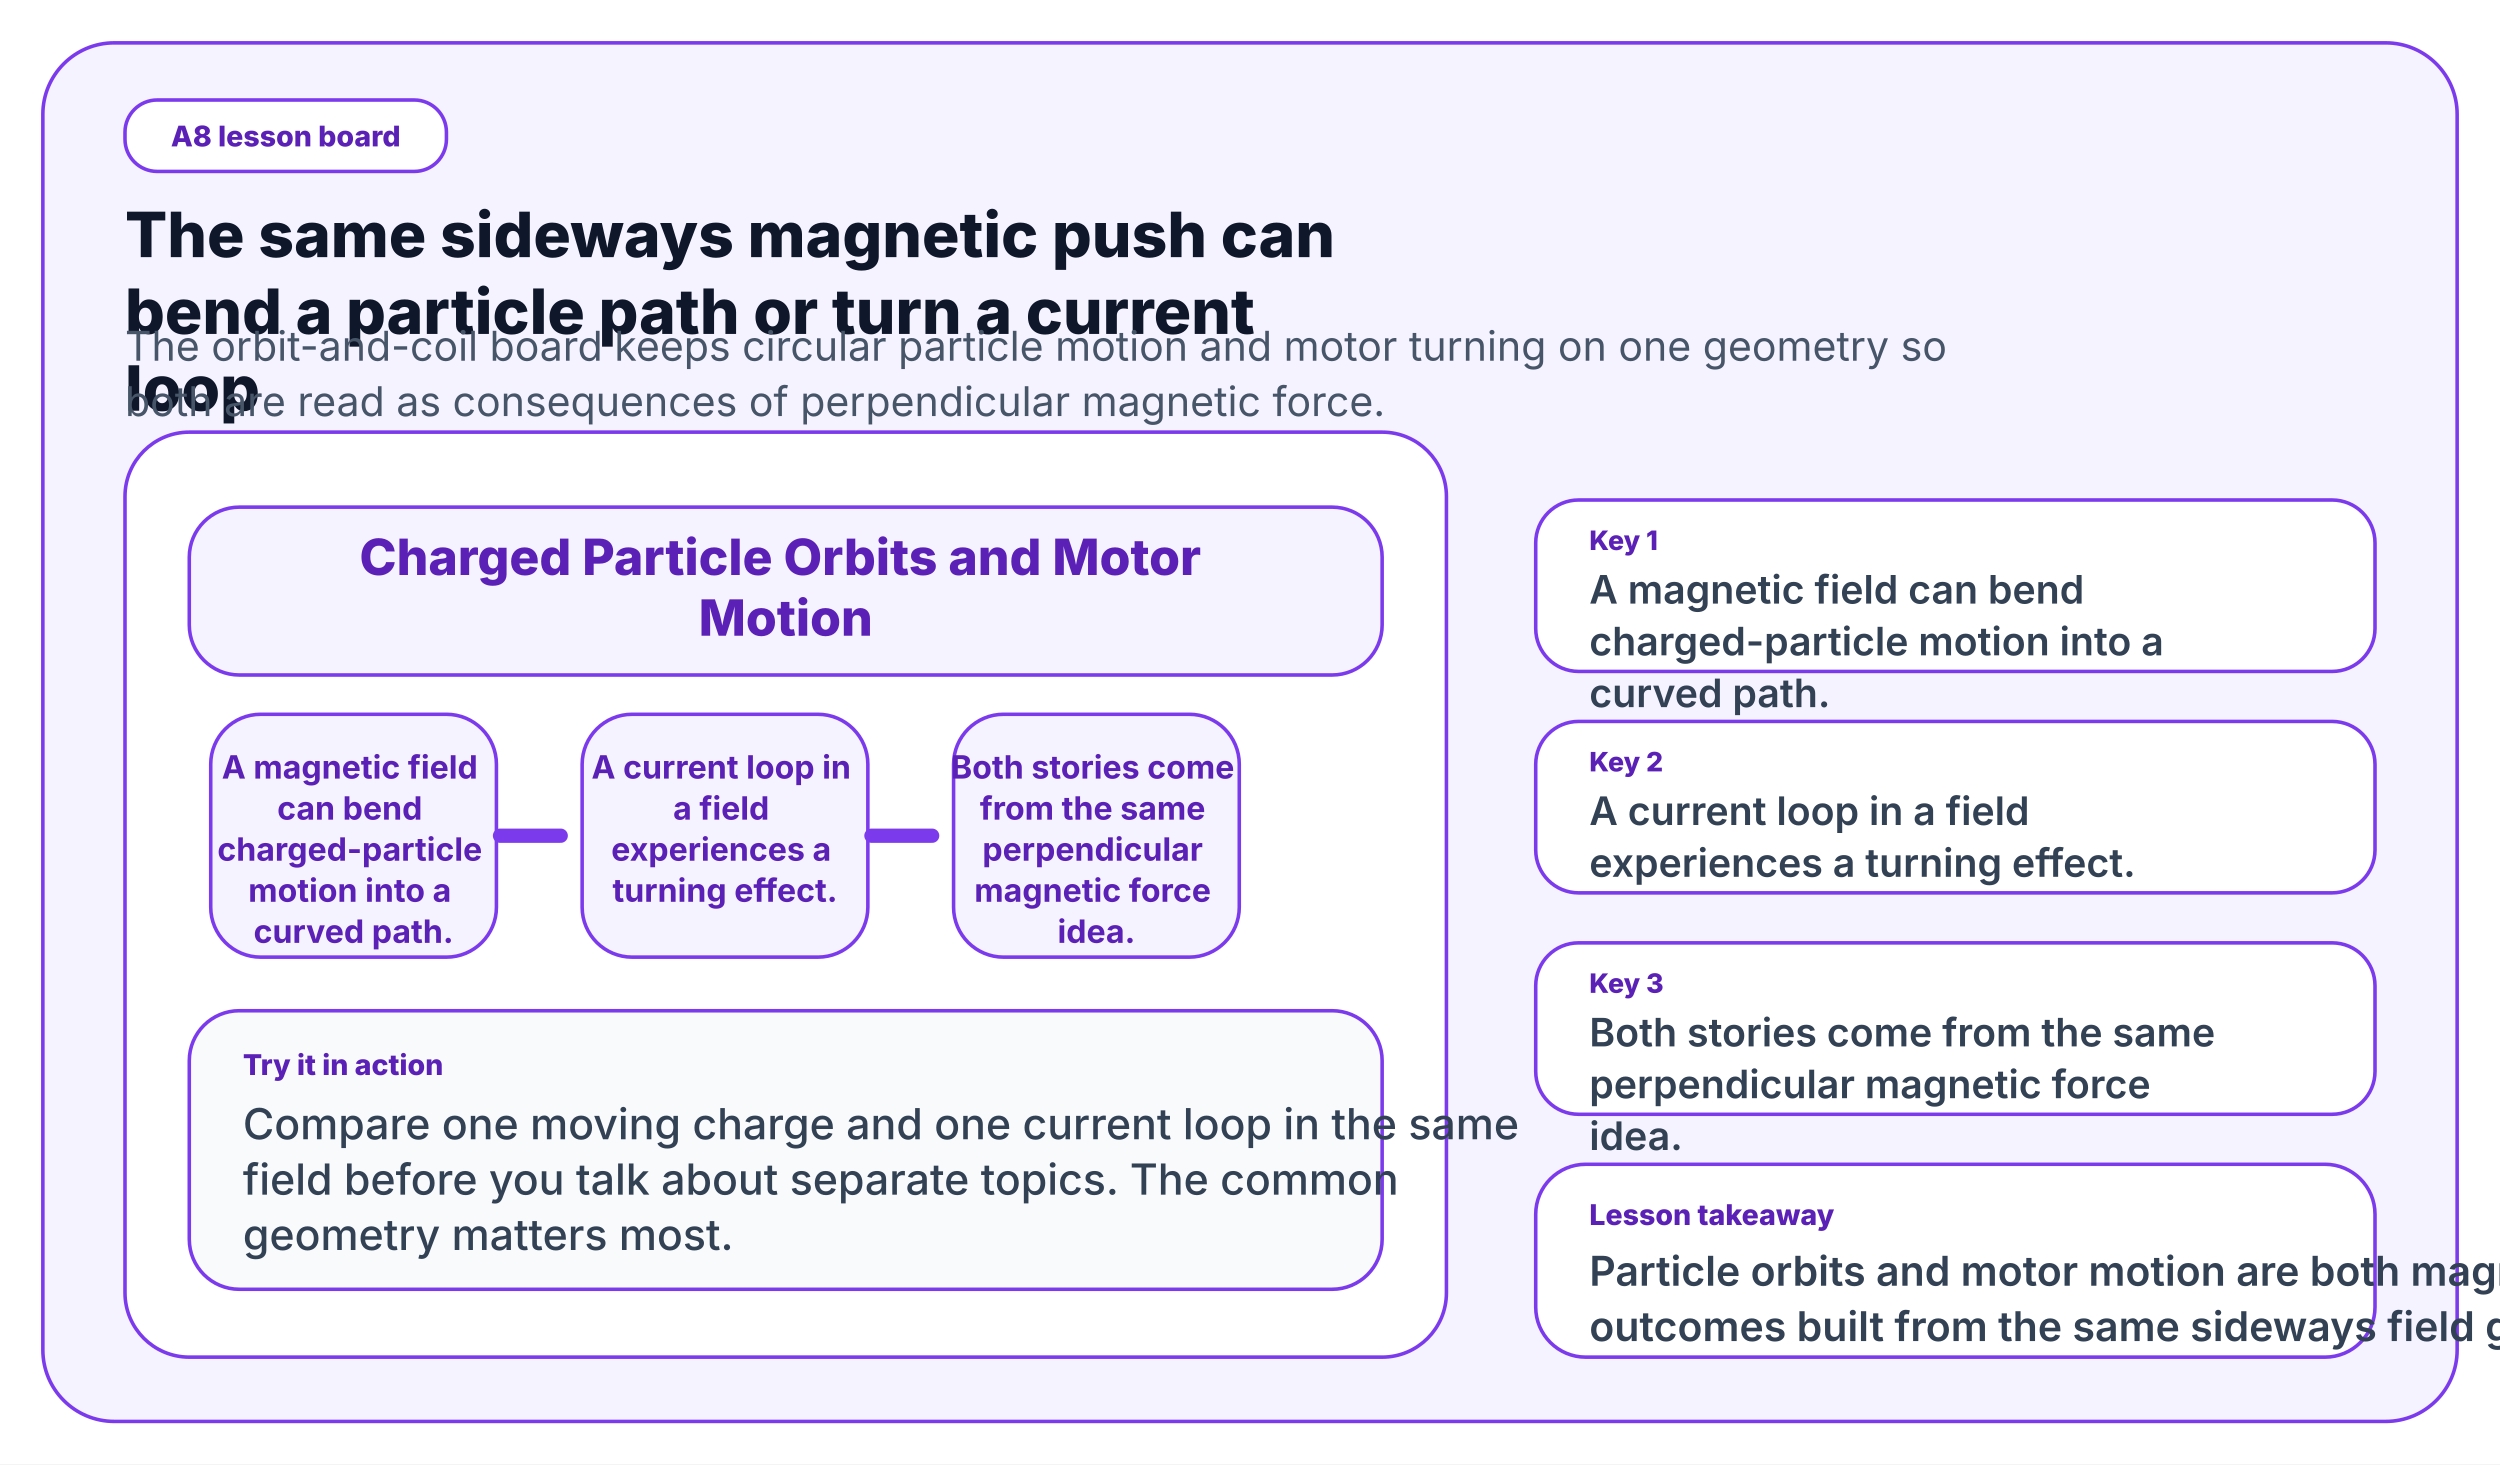
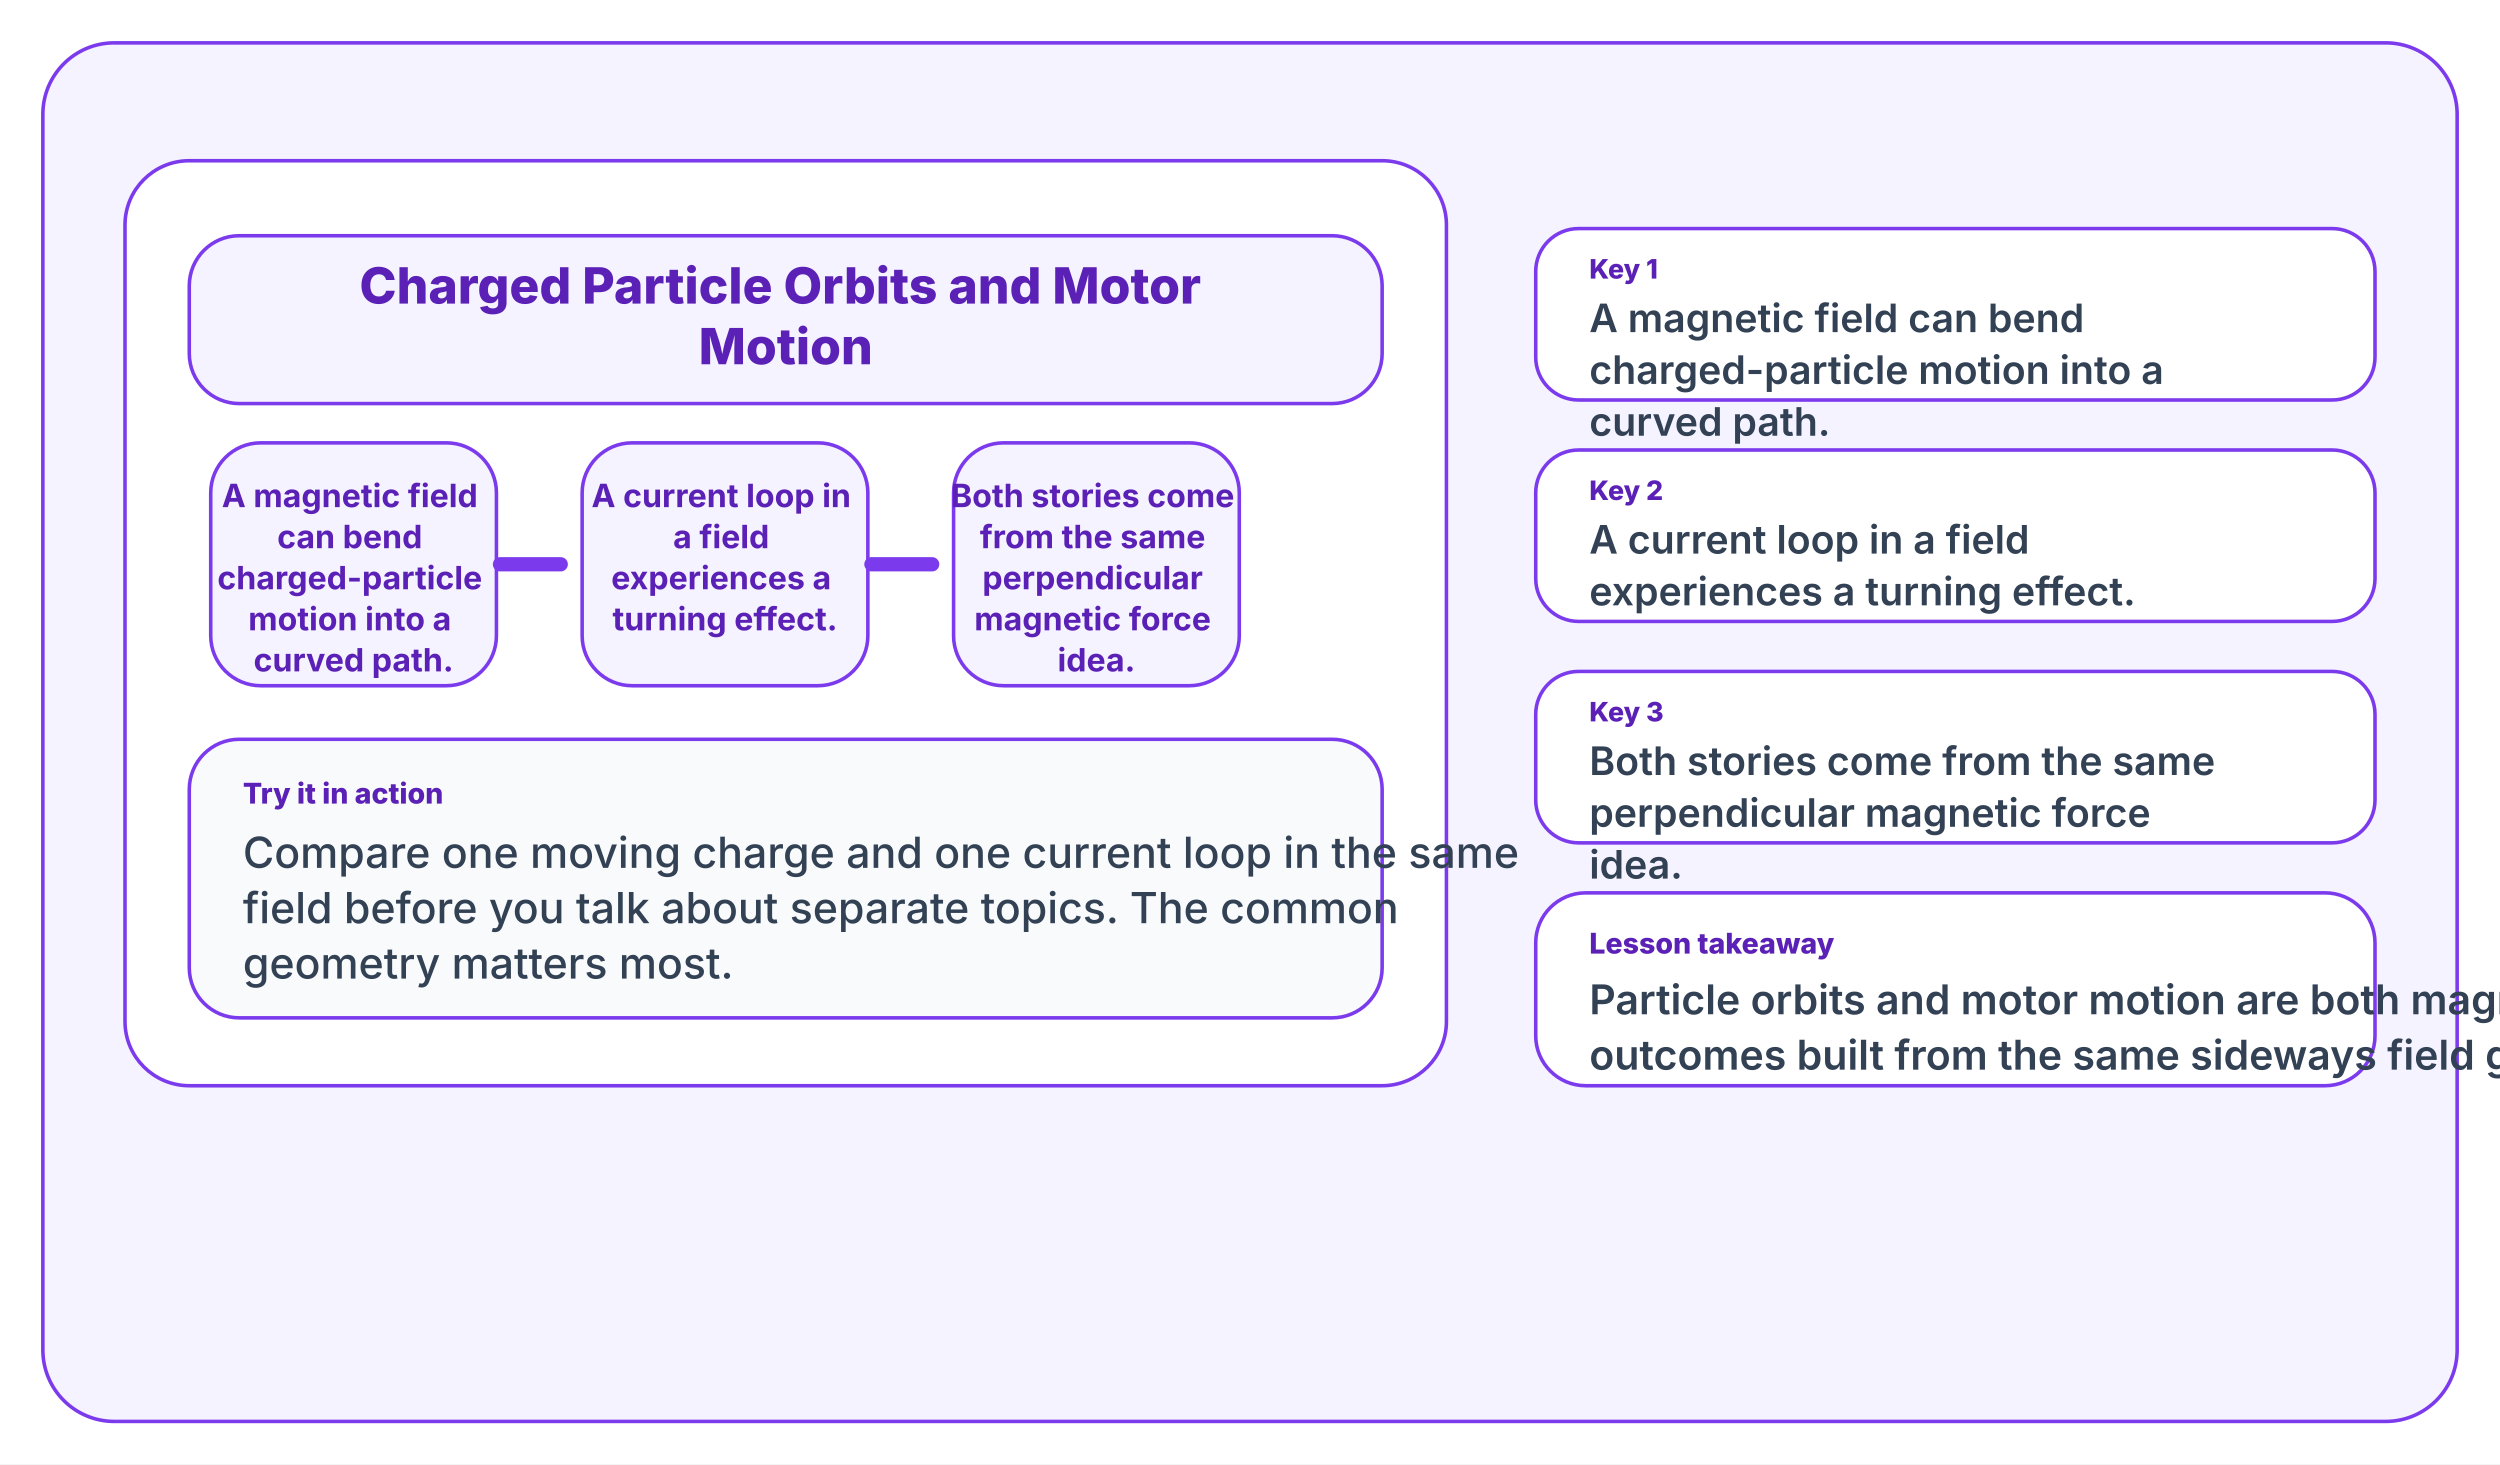
<svg xmlns="http://www.w3.org/2000/svg" width="1400" height="820" viewBox="0 0 1400 820">
  <rect width="1400" height="820" fill="#ffffff" />
  <rect x="24" y="24" width="1352" height="772" rx="40" fill="#f5f3ff" stroke="#7c3aed" stroke-width="2" />
-   <rect x="70" y="56" width="180" height="40" rx="18" fill="#ffffff" stroke="#7c3aed" stroke-width="2" />
-   <text x="160" y="82" fill="#5b21b6" font-size="16" font-family="Inter, Segoe UI, Arial, sans-serif" font-weight="800" text-anchor="middle">
-     <tspan x="160" dy="0">A8 lesson board</tspan>
-   </text>
-   <text x="70" y="144" fill="#0f172a" font-size="35" font-family="Inter, Segoe UI, Arial, sans-serif" font-weight="800" text-anchor="start">
-     <tspan x="70" dy="0">The same sideways magnetic push can</tspan>
-     <tspan x="70" dy="43">bend a particle path or turn a current</tspan>
-     <tspan x="70" dy="43">loop</tspan>
-   </text>
-   <text x="70" y="202" fill="#475569" font-size="23" font-family="Inter, Segoe UI, Arial, sans-serif" font-weight="400" text-anchor="start">
-     <tspan x="70" dy="0">The orbit-and-coil board keeps circular particle motion and motor turning on one geometry so</tspan>
-     <tspan x="70" dy="31">both are read as consequences of perpendicular magnetic force.</tspan>
-   </text>
-   <rect x="70" y="242" width="740" height="518" rx="36" fill="#ffffff" stroke="#7c3aed" stroke-width="2" />
-   <rect x="106" y="284" width="668" height="94" rx="28" fill="#f5f3ff" stroke="#7c3aed" stroke-width="2" />
-   <text x="440" y="322" fill="#5b21b6" font-size="28" font-family="Inter, Segoe UI, Arial, sans-serif" font-weight="800" text-anchor="middle">
+   <rect x="70" y="90" width="740" height="518" rx="36" fill="#ffffff" stroke="#7c3aed" stroke-width="2" />
+   <rect x="106" y="132" width="668" height="94" rx="28" fill="#f5f3ff" stroke="#7c3aed" stroke-width="2" />
+   <text x="440" y="170" fill="#5b21b6" font-size="28" font-family="Inter, Segoe UI, Arial, sans-serif" font-weight="800" text-anchor="middle">
    <tspan x="440" dy="0">Charged Particle Orbits and Motor</tspan>
    <tspan x="440" dy="34">Motion</tspan>
  </text>
-   <rect x="118" y="400" width="160" height="136" rx="28" fill="#f5f3ff" stroke="#7c3aed" stroke-width="2" />
-   <text x="198" y="436" fill="#5b21b6" font-size="18" font-family="Inter, Segoe UI, Arial, sans-serif" font-weight="700" text-anchor="middle">
+   <rect x="118" y="248" width="160" height="136" rx="28" fill="#f5f3ff" stroke="#7c3aed" stroke-width="2" />
+   <text x="198" y="284" fill="#5b21b6" font-size="18" font-family="Inter, Segoe UI, Arial, sans-serif" font-weight="700" text-anchor="middle">
    <tspan x="198" dy="0">A magnetic field</tspan>
    <tspan x="198" dy="23">can bend</tspan>
    <tspan x="198" dy="23">charged-particle</tspan>
    <tspan x="198" dy="23">motion into a</tspan>
    <tspan x="198" dy="23">curved path.</tspan>
  </text>
-   <rect x="326" y="400" width="160" height="136" rx="28" fill="#f5f3ff" stroke="#7c3aed" stroke-width="2" />
-   <text x="406" y="436" fill="#5b21b6" font-size="18" font-family="Inter, Segoe UI, Arial, sans-serif" font-weight="700" text-anchor="middle">
+   <rect x="326" y="248" width="160" height="136" rx="28" fill="#f5f3ff" stroke="#7c3aed" stroke-width="2" />
+   <text x="406" y="284" fill="#5b21b6" font-size="18" font-family="Inter, Segoe UI, Arial, sans-serif" font-weight="700" text-anchor="middle">
    <tspan x="406" dy="0">A current loop in</tspan>
    <tspan x="406" dy="23">a field</tspan>
    <tspan x="406" dy="23">experiences a</tspan>
    <tspan x="406" dy="23">turning effect.</tspan>
  </text>
-   <rect x="534" y="400" width="160" height="136" rx="28" fill="#f5f3ff" stroke="#7c3aed" stroke-width="2" />
-   <text x="614" y="436" fill="#5b21b6" font-size="18" font-family="Inter, Segoe UI, Arial, sans-serif" font-weight="700" text-anchor="middle">
+   <rect x="534" y="248" width="160" height="136" rx="28" fill="#f5f3ff" stroke="#7c3aed" stroke-width="2" />
+   <text x="614" y="284" fill="#5b21b6" font-size="18" font-family="Inter, Segoe UI, Arial, sans-serif" font-weight="700" text-anchor="middle">
    <tspan x="614" dy="0">Both stories come</tspan>
    <tspan x="614" dy="23">from the same</tspan>
    <tspan x="614" dy="23">perpendicular</tspan>
    <tspan x="614" dy="23">magnetic force</tspan>
    <tspan x="614" dy="23">idea.</tspan>
  </text>
-   <line x1="280" y1="468" x2="314" y2="468" stroke="#7c3aed" stroke-width="8" stroke-linecap="round" />
-   <line x1="488" y1="468" x2="522" y2="468" stroke="#7c3aed" stroke-width="8" stroke-linecap="round" />
-   <rect x="106" y="566" width="668" height="156" rx="28" fill="#f8fafc" stroke="#7c3aed" stroke-width="2" />
-   <text x="136" y="602" fill="#5b21b6" font-size="16" font-family="Inter, Segoe UI, Arial, sans-serif" font-weight="800" text-anchor="start">
+   <line x1="280" y1="316" x2="314" y2="316" stroke="#7c3aed" stroke-width="8" stroke-linecap="round" />
+   <line x1="488" y1="316" x2="522" y2="316" stroke="#7c3aed" stroke-width="8" stroke-linecap="round" />
+   <rect x="106" y="414" width="668" height="156" rx="28" fill="#f8fafc" stroke="#7c3aed" stroke-width="2" />
+   <text x="136" y="450" fill="#5b21b6" font-size="16" font-family="Inter, Segoe UI, Arial, sans-serif" font-weight="800" text-anchor="start">
    <tspan x="136" dy="0">Try it in action</tspan>
  </text>
-   <text x="136" y="638" fill="#334155" font-size="24" font-family="Inter, Segoe UI, Arial, sans-serif" font-weight="500" text-anchor="start">
+   <text x="136" y="486" fill="#334155" font-size="24" font-family="Inter, Segoe UI, Arial, sans-serif" font-weight="500" text-anchor="start">
    <tspan x="136" dy="0">Compare one moving charge and one current loop in the same</tspan>
    <tspan x="136" dy="31">field before you talk about separate topics. The common</tspan>
    <tspan x="136" dy="31">geometry matters most.</tspan>
  </text>
-   <rect x="860" y="280" width="470" height="96" rx="24" fill="#ffffff" stroke="#7c3aed" stroke-width="2" />
-   <text x="890" y="308" fill="#5b21b6" font-size="15" font-family="Inter, Segoe UI, Arial, sans-serif" font-weight="800" text-anchor="start">
+   <rect x="860" y="128" width="470" height="96" rx="24" fill="#ffffff" stroke="#7c3aed" stroke-width="2" />
+   <text x="890" y="156" fill="#5b21b6" font-size="15" font-family="Inter, Segoe UI, Arial, sans-serif" font-weight="800" text-anchor="start">
    <tspan x="890" dy="0">Key 1</tspan>
  </text>
-   <text x="890" y="338" fill="#334155" font-size="22" font-family="Inter, Segoe UI, Arial, sans-serif" font-weight="600" text-anchor="start">
+   <text x="890" y="186" fill="#334155" font-size="22" font-family="Inter, Segoe UI, Arial, sans-serif" font-weight="600" text-anchor="start">
    <tspan x="890" dy="0">A magnetic field can bend</tspan>
    <tspan x="890" dy="29">charged-particle motion into a</tspan>
    <tspan x="890" dy="29">curved path.</tspan>
  </text>
-   <rect x="860" y="404" width="470" height="96" rx="24" fill="#ffffff" stroke="#7c3aed" stroke-width="2" />
-   <text x="890" y="432" fill="#5b21b6" font-size="15" font-family="Inter, Segoe UI, Arial, sans-serif" font-weight="800" text-anchor="start">
+   <rect x="860" y="252" width="470" height="96" rx="24" fill="#ffffff" stroke="#7c3aed" stroke-width="2" />
+   <text x="890" y="280" fill="#5b21b6" font-size="15" font-family="Inter, Segoe UI, Arial, sans-serif" font-weight="800" text-anchor="start">
    <tspan x="890" dy="0">Key 2</tspan>
  </text>
-   <text x="890" y="462" fill="#334155" font-size="22" font-family="Inter, Segoe UI, Arial, sans-serif" font-weight="600" text-anchor="start">
+   <text x="890" y="310" fill="#334155" font-size="22" font-family="Inter, Segoe UI, Arial, sans-serif" font-weight="600" text-anchor="start">
    <tspan x="890" dy="0">A current loop in a field</tspan>
    <tspan x="890" dy="29">experiences a turning effect.</tspan>
  </text>
-   <rect x="860" y="528" width="470" height="96" rx="24" fill="#ffffff" stroke="#7c3aed" stroke-width="2" />
-   <text x="890" y="556" fill="#5b21b6" font-size="15" font-family="Inter, Segoe UI, Arial, sans-serif" font-weight="800" text-anchor="start">
+   <rect x="860" y="376" width="470" height="96" rx="24" fill="#ffffff" stroke="#7c3aed" stroke-width="2" />
+   <text x="890" y="404" fill="#5b21b6" font-size="15" font-family="Inter, Segoe UI, Arial, sans-serif" font-weight="800" text-anchor="start">
    <tspan x="890" dy="0">Key 3</tspan>
  </text>
-   <text x="890" y="586" fill="#334155" font-size="22" font-family="Inter, Segoe UI, Arial, sans-serif" font-weight="600" text-anchor="start">
+   <text x="890" y="434" fill="#334155" font-size="22" font-family="Inter, Segoe UI, Arial, sans-serif" font-weight="600" text-anchor="start">
    <tspan x="890" dy="0">Both stories come from the same</tspan>
    <tspan x="890" dy="29">perpendicular magnetic force</tspan>
    <tspan x="890" dy="29">idea.</tspan>
  </text>
-   <rect x="860" y="652" width="470" height="108" rx="28" fill="#ffffff" stroke="#7c3aed" stroke-width="2" />
-   <text x="890" y="686" fill="#5b21b6" font-size="16" font-family="Inter, Segoe UI, Arial, sans-serif" font-weight="800" text-anchor="start">
+   <rect x="860" y="500" width="470" height="108" rx="28" fill="#ffffff" stroke="#7c3aed" stroke-width="2" />
+   <text x="890" y="534" fill="#5b21b6" font-size="16" font-family="Inter, Segoe UI, Arial, sans-serif" font-weight="800" text-anchor="start">
    <tspan x="890" dy="0">Lesson takeaway</tspan>
  </text>
-   <text x="890" y="720" fill="#334155" font-size="23" font-family="Inter, Segoe UI, Arial, sans-serif" font-weight="600" text-anchor="start">
+   <text x="890" y="568" fill="#334155" font-size="23" font-family="Inter, Segoe UI, Arial, sans-serif" font-weight="600" text-anchor="start">
    <tspan x="890" dy="0">Particle orbits and motor motion are both magnetic-force</tspan>
    <tspan x="890" dy="31">outcomes built from the same sideways field geometry.</tspan>
  </text>
</svg>
